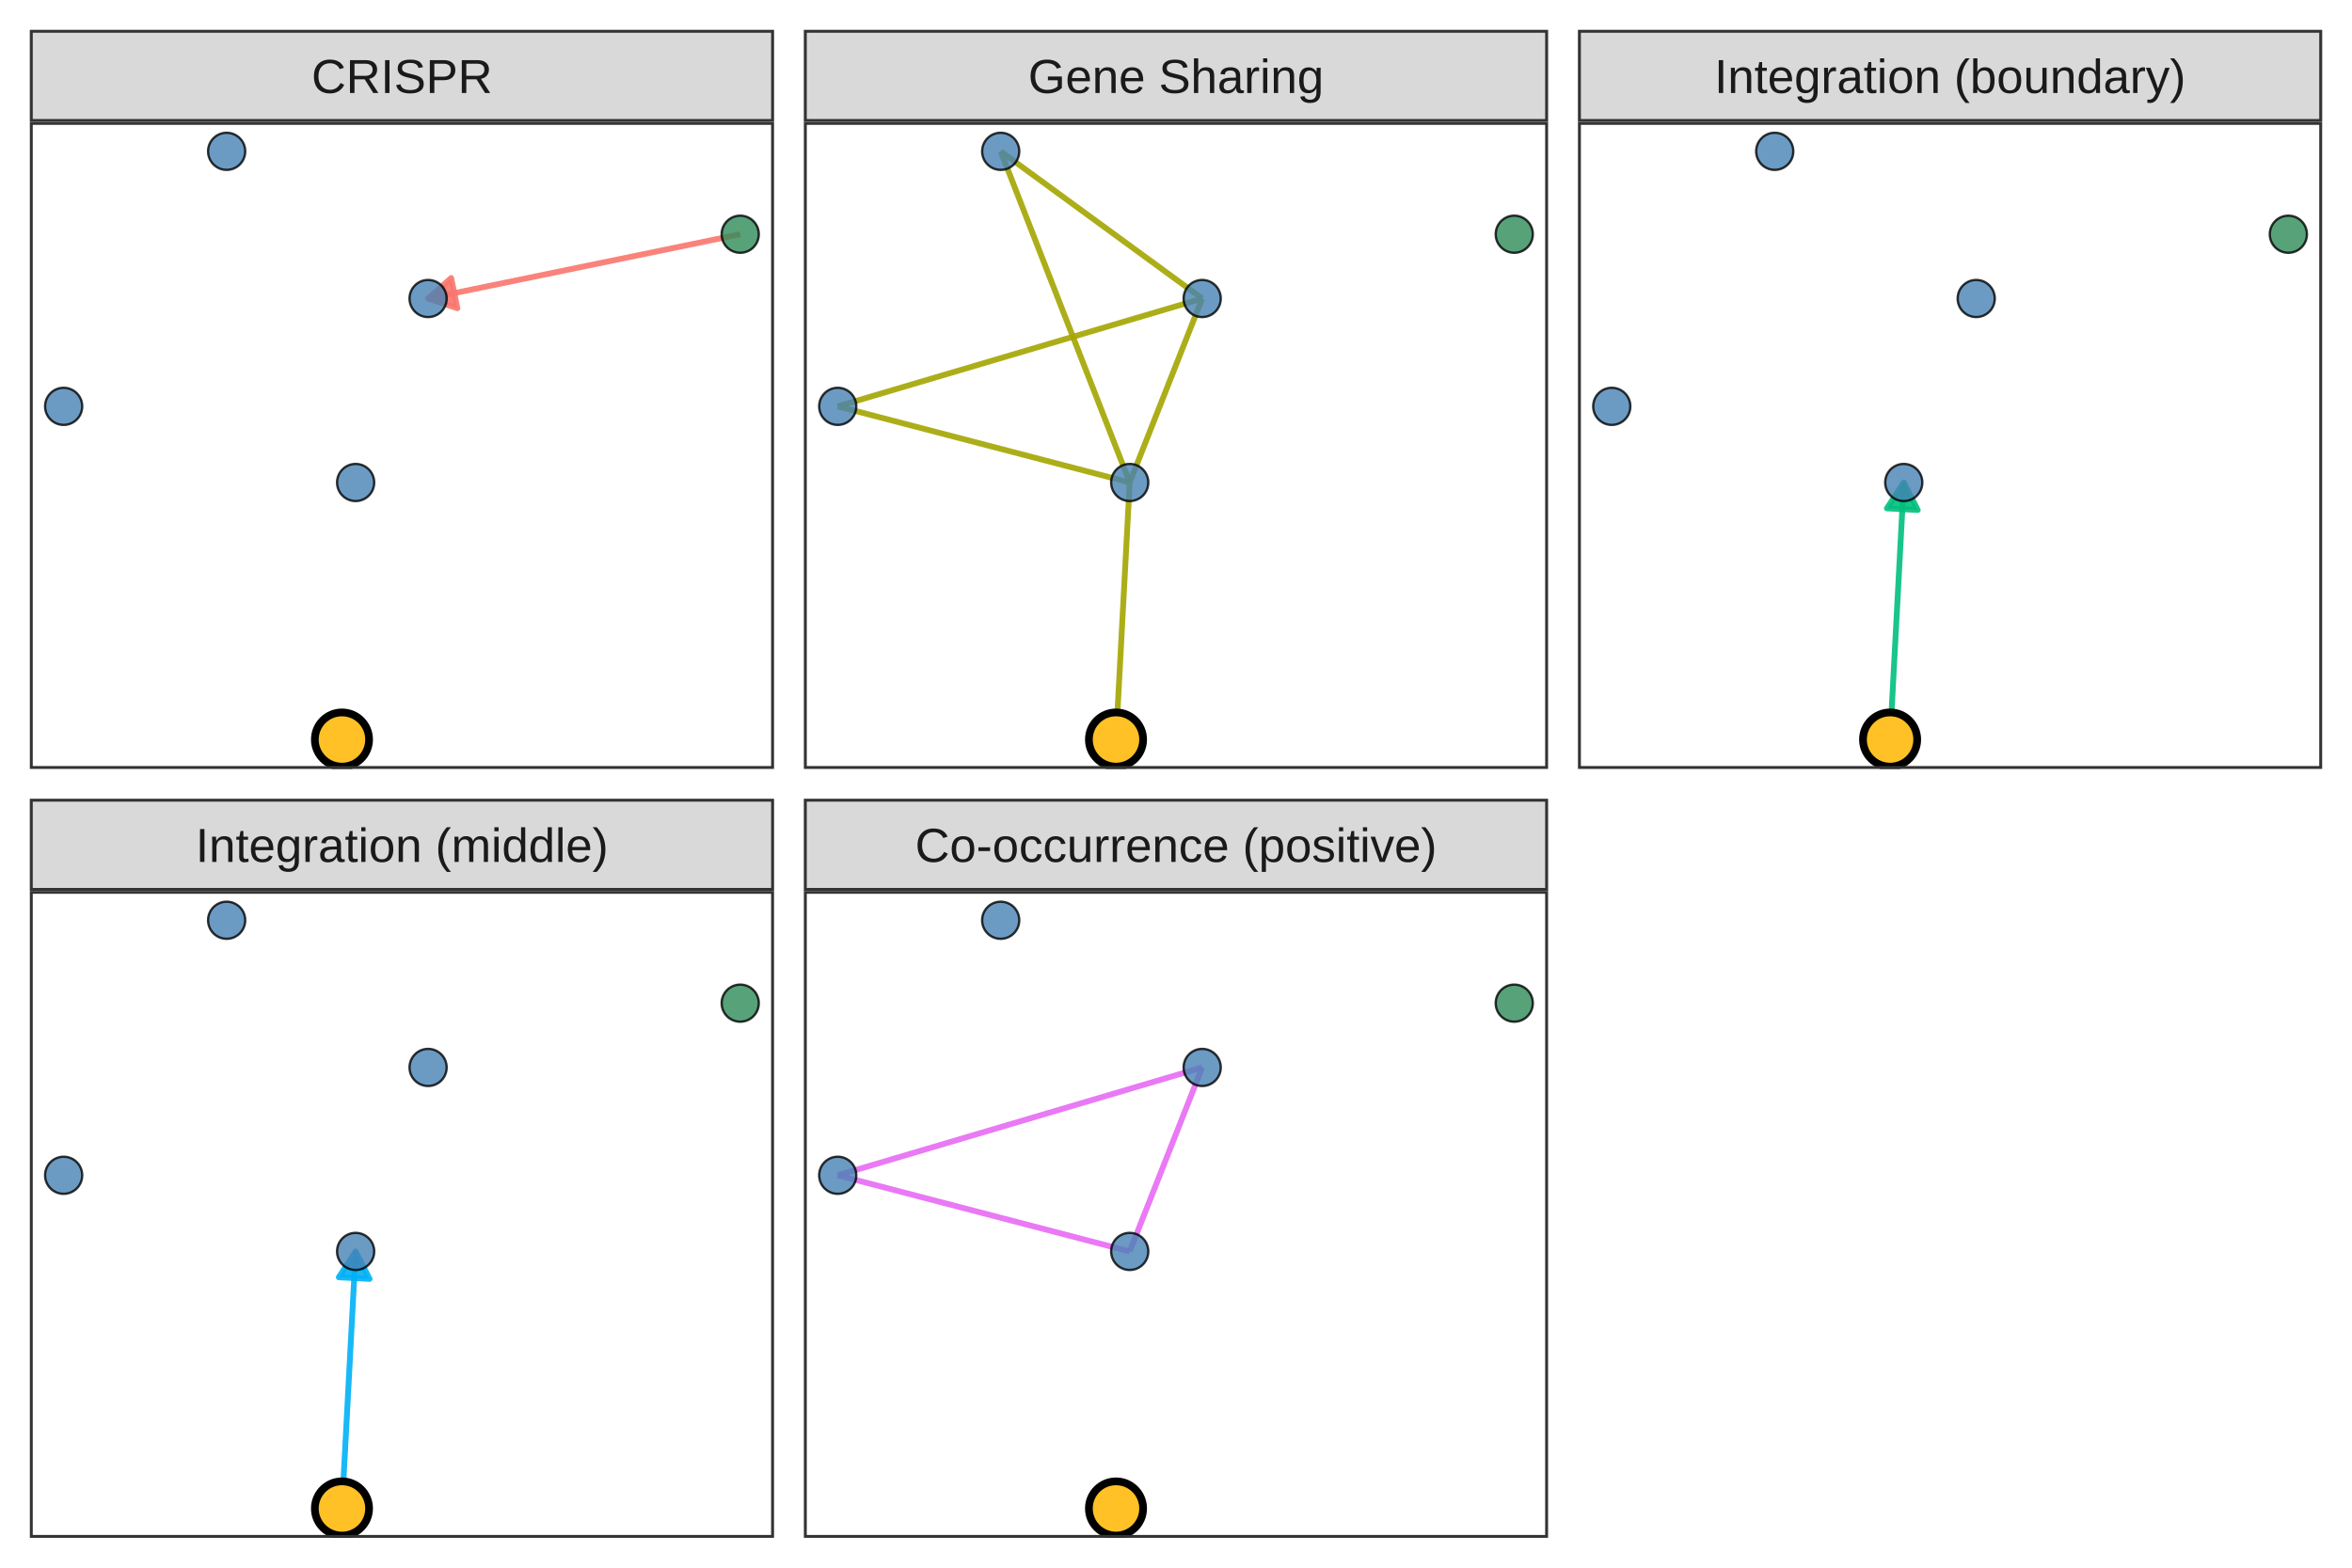
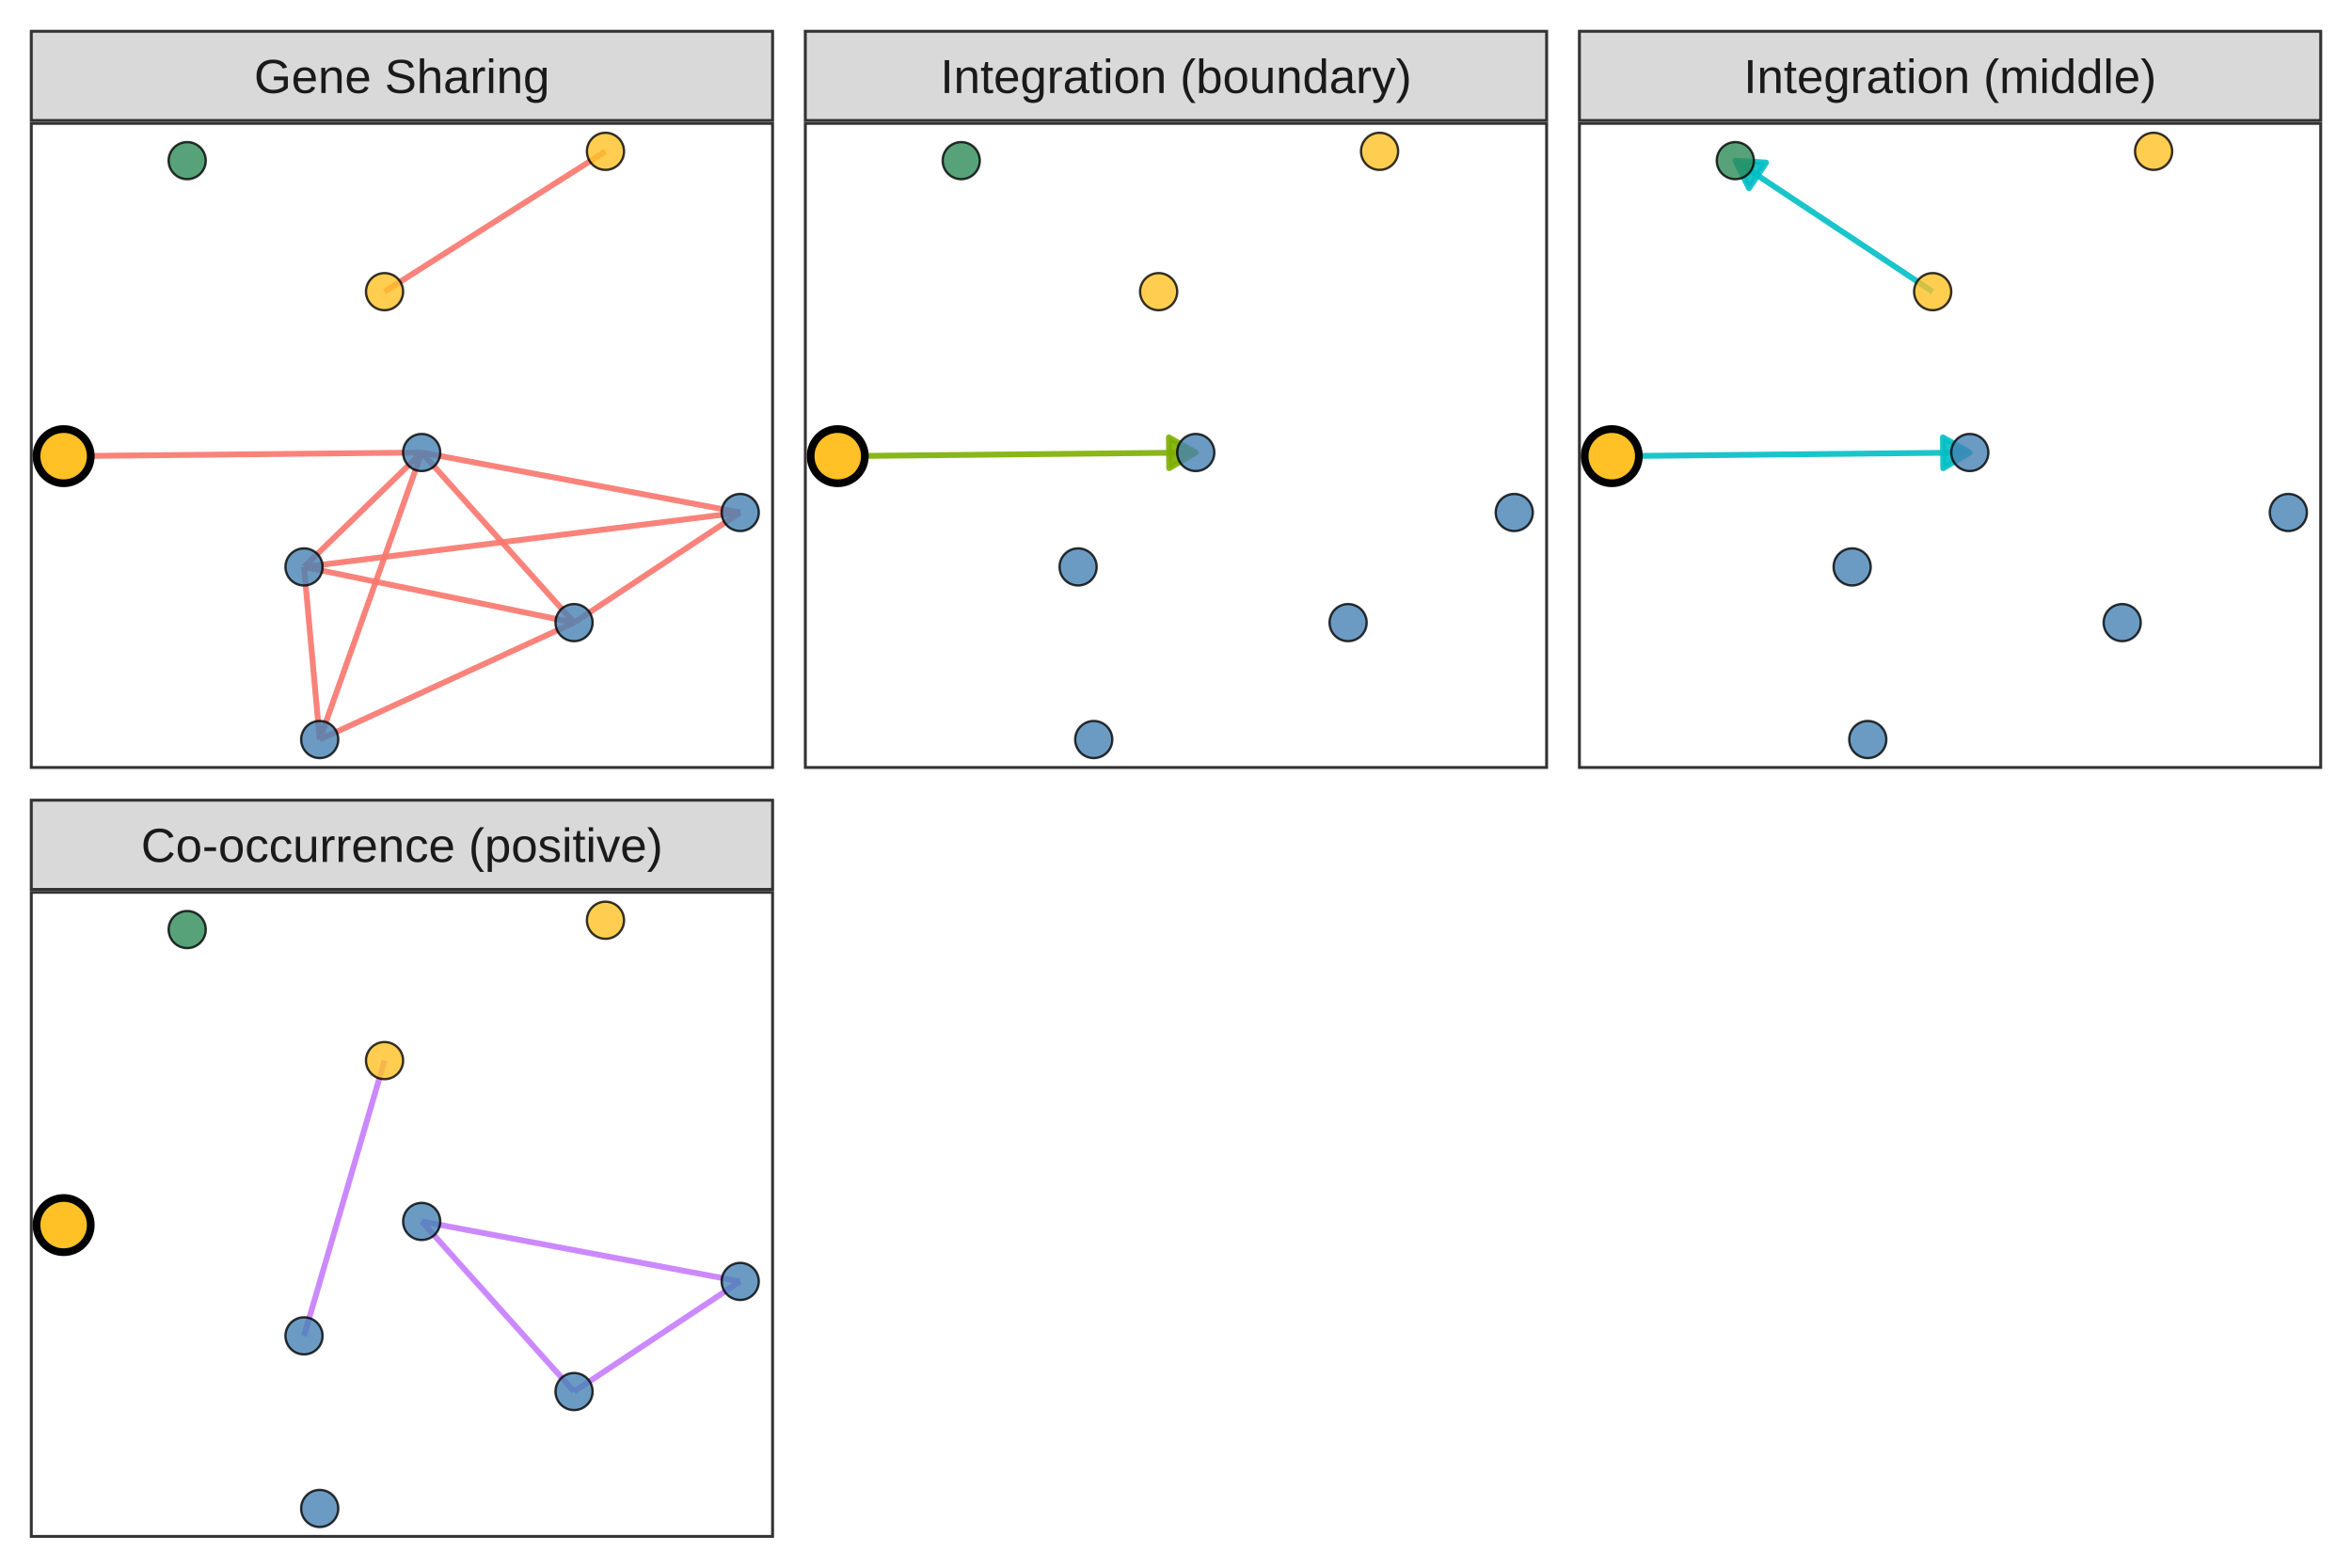
<svg xmlns="http://www.w3.org/2000/svg" width="432.00pt" height="288.00pt" viewBox="0 0 432.00 288.00">
  <g class="svglite">
    <defs>
      <style type="text/css">
    .svglite line, .svglite polyline, .svglite polygon, .svglite path, .svglite rect, .svglite circle {
      fill: none;
      stroke: #000000;
      stroke-linecap: round;
      stroke-linejoin: round;
      stroke-miterlimit: 10.00;
    }
    .svglite text {
      white-space: pre;
    }
    .svglite g.glyphgroup path {
      fill: inherit;
      stroke: none;
    }
  </style>
    </defs>
    <rect width="100%" height="100%" style="stroke: none; fill: #FFFFFF;" />
    <defs>
      <clipPath id="cpMC4wMHw0MzIuMDB8MC4wMHwyODguMDA=">
        <rect x="0.00" y="0.00" width="432.00" height="288.00" />
      </clipPath>
    </defs>
    <g clip-path="url(#cpMC4wMHw0MzIuMDB8MC4wMHwyODguMDA=)">
      <rect x="0" y="0.00" width="432.00" height="288.00" style="stroke-width: 1.07; stroke: #FFFFFF; fill: #FFFFFF;" />
    </g>
    <defs>
      <clipPath id="cpNS40OHwxNDIuMTd8MjIuNDB8MTQxLjI2">
        <rect x="5.48" y="22.40" width="136.69" height="118.86" />
      </clipPath>
    </defs>
    <g clip-path="url(#cpNS40OHwxNDIuMTd8MjIuNDB8MTQxLjI2)">
      <rect x="5.48" y="22.40" width="136.69" height="118.86" style="stroke-width: 1.07; stroke: none; fill: #FFFFFF;" />
-       <line x1="135.96" y1="43.03" x2="78.63" y2="54.84" style="stroke-width: 1.07; stroke: #F8766D; stroke-opacity: 0.90; stroke-linecap: butt;" />
-       <polygon points="82.87,51.07 78.63,54.84 84.01,56.63 " style="stroke-width: 1.07; stroke: #F8766D; stroke-opacity: 0.90; stroke-linecap: butt; fill: #F8766D; fill-opacity: 0.90;" />
-       <circle cx="135.96" cy="43.03" r="3.41" style="stroke-width: 0.43; stroke: #000000; stroke-opacity: 0.80; fill: #2E8B57; fill-opacity: 0.80;" />
-       <circle cx="62.81" cy="135.86" r="4.98" style="stroke-width: 1.42; fill: #FFC125;" />
-       <circle cx="65.32" cy="88.64" r="3.41" style="stroke-width: 0.43; stroke: #000000; stroke-opacity: 0.80; fill: #4682B4; fill-opacity: 0.80;" />
-       <circle cx="11.69" cy="74.65" r="3.41" style="stroke-width: 0.43; stroke: #000000; stroke-opacity: 0.80; fill: #4682B4; fill-opacity: 0.80;" />
-       <circle cx="41.63" cy="27.80" r="3.41" style="stroke-width: 0.43; stroke: #000000; stroke-opacity: 0.80; fill: #4682B4; fill-opacity: 0.80;" />
-       <circle cx="78.63" cy="54.84" r="3.41" style="stroke-width: 0.43; stroke: #000000; stroke-opacity: 0.80; fill: #4682B4; fill-opacity: 0.80;" />
+       <line x1="11.69" y1="83.80" x2="77.45" y2="83.13" style="stroke-width: 1.07; stroke: #F8766D; stroke-opacity: 0.90; stroke-linecap: butt;" />
+       <line x1="70.63" y1="53.58" x2="111.21" y2="27.80" style="stroke-width: 1.07; stroke: #F8766D; stroke-opacity: 0.90; stroke-linecap: butt;" />
+       <line x1="55.84" y1="104.15" x2="77.45" y2="83.13" style="stroke-width: 1.07; stroke: #F8766D; stroke-opacity: 0.90; stroke-linecap: butt;" />
+       <line x1="77.45" y1="83.13" x2="135.96" y2="94.15" style="stroke-width: 1.07; stroke: #F8766D; stroke-opacity: 0.90; stroke-linecap: butt;" />
+       <line x1="77.45" y1="83.13" x2="105.44" y2="114.38" style="stroke-width: 1.07; stroke: #F8766D; stroke-opacity: 0.90; stroke-linecap: butt;" />
+       <line x1="135.96" y1="94.15" x2="55.84" y2="104.15" style="stroke-width: 1.07; stroke: #F8766D; stroke-opacity: 0.90; stroke-linecap: butt;" />
+       <line x1="135.96" y1="94.15" x2="105.44" y2="114.38" style="stroke-width: 1.07; stroke: #F8766D; stroke-opacity: 0.90; stroke-linecap: butt;" />
+       <line x1="58.72" y1="135.86" x2="55.84" y2="104.15" style="stroke-width: 1.07; stroke: #F8766D; stroke-opacity: 0.90; stroke-linecap: butt;" />
+       <line x1="58.72" y1="135.86" x2="77.45" y2="83.13" style="stroke-width: 1.07; stroke: #F8766D; stroke-opacity: 0.90; stroke-linecap: butt;" />
+       <line x1="58.72" y1="135.86" x2="105.44" y2="114.38" style="stroke-width: 1.07; stroke: #F8766D; stroke-opacity: 0.90; stroke-linecap: butt;" />
+       <line x1="105.44" y1="114.38" x2="55.84" y2="104.15" style="stroke-width: 1.07; stroke: #F8766D; stroke-opacity: 0.90; stroke-linecap: butt;" />
+       <circle cx="34.38" cy="29.51" r="3.41" style="stroke-width: 0.43; stroke: #000000; stroke-opacity: 0.80; fill: #2E8B57; fill-opacity: 0.80;" />
+       <circle cx="11.69" cy="83.80" r="4.98" style="stroke-width: 1.42; fill: #FFC125;" />
+       <circle cx="70.63" cy="53.58" r="3.41" style="stroke-width: 0.43; stroke: #000000; stroke-opacity: 0.80; fill: #FFC125; fill-opacity: 0.80;" />
+       <circle cx="111.21" cy="27.80" r="3.41" style="stroke-width: 0.43; stroke: #000000; stroke-opacity: 0.80; fill: #FFC125; fill-opacity: 0.80;" />
+       <circle cx="55.84" cy="104.15" r="3.41" style="stroke-width: 0.43; stroke: #000000; stroke-opacity: 0.80; fill: #4682B4; fill-opacity: 0.80;" />
+       <circle cx="77.45" cy="83.13" r="3.41" style="stroke-width: 0.43; stroke: #000000; stroke-opacity: 0.80; fill: #4682B4; fill-opacity: 0.80;" />
+       <circle cx="135.96" cy="94.15" r="3.41" style="stroke-width: 0.43; stroke: #000000; stroke-opacity: 0.80; fill: #4682B4; fill-opacity: 0.80;" />
+       <circle cx="58.72" cy="135.86" r="3.41" style="stroke-width: 0.43; stroke: #000000; stroke-opacity: 0.80; fill: #4682B4; fill-opacity: 0.80;" />
+       <circle cx="105.44" cy="114.38" r="3.41" style="stroke-width: 0.43; stroke: #000000; stroke-opacity: 0.80; fill: #4682B4; fill-opacity: 0.80;" />
      <rect x="5.48" y="22.40" width="136.69" height="118.86" style="stroke-width: 1.07; stroke: #333333;" />
    </g>
    <g clip-path="url(#cpMC4wMHw0MzIuMDB8MC4wMHwyODguMDA=)">
</g>
    <defs>
      <clipPath id="cpNS40OHwxNDIuMTd8MTYzLjY2fDI4Mi41Mg==">
        <rect x="5.48" y="163.66" width="136.69" height="118.86" />
      </clipPath>
    </defs>
    <g clip-path="url(#cpNS40OHwxNDIuMTd8MTYzLjY2fDI4Mi41Mg==)">
      <rect x="5.48" y="163.66" width="136.69" height="118.86" style="stroke-width: 1.07; stroke: none; fill: #FFFFFF;" />
-       <line x1="62.81" y1="277.12" x2="65.32" y2="229.90" style="stroke-width: 1.07; stroke: #00B0F6; stroke-opacity: 0.90; stroke-linecap: butt;" />
-       <polygon points="67.89,234.95 65.32,229.90 62.23,234.65 " style="stroke-width: 1.07; stroke: #00B0F6; stroke-opacity: 0.90; stroke-linecap: butt; fill: #00B0F6; fill-opacity: 0.90;" />
-       <circle cx="135.96" cy="184.29" r="3.41" style="stroke-width: 0.43; stroke: #000000; stroke-opacity: 0.80; fill: #2E8B57; fill-opacity: 0.80;" />
-       <circle cx="62.81" cy="277.12" r="4.98" style="stroke-width: 1.42; fill: #FFC125;" />
-       <circle cx="65.32" cy="229.90" r="3.41" style="stroke-width: 0.43; stroke: #000000; stroke-opacity: 0.80; fill: #4682B4; fill-opacity: 0.80;" />
-       <circle cx="11.69" cy="215.91" r="3.41" style="stroke-width: 0.43; stroke: #000000; stroke-opacity: 0.80; fill: #4682B4; fill-opacity: 0.80;" />
-       <circle cx="41.63" cy="169.06" r="3.41" style="stroke-width: 0.43; stroke: #000000; stroke-opacity: 0.80; fill: #4682B4; fill-opacity: 0.80;" />
-       <circle cx="78.63" cy="196.10" r="3.41" style="stroke-width: 0.43; stroke: #000000; stroke-opacity: 0.80; fill: #4682B4; fill-opacity: 0.80;" />
+       <line x1="70.63" y1="194.84" x2="55.84" y2="245.41" style="stroke-width: 1.07; stroke: #C77CFF; stroke-opacity: 0.90; stroke-linecap: butt;" />
+       <line x1="77.45" y1="224.39" x2="135.96" y2="235.41" style="stroke-width: 1.07; stroke: #C77CFF; stroke-opacity: 0.90; stroke-linecap: butt;" />
+       <line x1="77.45" y1="224.39" x2="105.44" y2="255.64" style="stroke-width: 1.07; stroke: #C77CFF; stroke-opacity: 0.90; stroke-linecap: butt;" />
+       <line x1="135.96" y1="235.41" x2="105.44" y2="255.64" style="stroke-width: 1.07; stroke: #C77CFF; stroke-opacity: 0.90; stroke-linecap: butt;" />
+       <circle cx="34.38" cy="170.77" r="3.41" style="stroke-width: 0.43; stroke: #000000; stroke-opacity: 0.80; fill: #2E8B57; fill-opacity: 0.80;" />
+       <circle cx="11.69" cy="225.06" r="4.98" style="stroke-width: 1.42; fill: #FFC125;" />
+       <circle cx="70.63" cy="194.84" r="3.41" style="stroke-width: 0.43; stroke: #000000; stroke-opacity: 0.80; fill: #FFC125; fill-opacity: 0.80;" />
+       <circle cx="111.21" cy="169.06" r="3.41" style="stroke-width: 0.43; stroke: #000000; stroke-opacity: 0.80; fill: #FFC125; fill-opacity: 0.80;" />
+       <circle cx="55.84" cy="245.41" r="3.41" style="stroke-width: 0.43; stroke: #000000; stroke-opacity: 0.80; fill: #4682B4; fill-opacity: 0.80;" />
+       <circle cx="77.45" cy="224.39" r="3.41" style="stroke-width: 0.43; stroke: #000000; stroke-opacity: 0.80; fill: #4682B4; fill-opacity: 0.80;" />
+       <circle cx="135.96" cy="235.41" r="3.41" style="stroke-width: 0.43; stroke: #000000; stroke-opacity: 0.80; fill: #4682B4; fill-opacity: 0.80;" />
+       <circle cx="58.72" cy="277.12" r="3.41" style="stroke-width: 0.43; stroke: #000000; stroke-opacity: 0.80; fill: #4682B4; fill-opacity: 0.80;" />
+       <circle cx="105.44" cy="255.64" r="3.41" style="stroke-width: 0.43; stroke: #000000; stroke-opacity: 0.80; fill: #4682B4; fill-opacity: 0.80;" />
      <rect x="5.48" y="163.66" width="136.69" height="118.86" style="stroke-width: 1.07; stroke: #333333;" />
    </g>
    <g clip-path="url(#cpMC4wMHw0MzIuMDB8MC4wMHwyODguMDA=)">
</g>
    <defs>
      <clipPath id="cpMTQ3LjY1fDI4NC4zNXwyMi40MHwxNDEuMjY=">
        <rect x="147.65" y="22.40" width="136.69" height="118.86" />
      </clipPath>
    </defs>
    <g clip-path="url(#cpMTQ3LjY1fDI4NC4zNXwyMi40MHwxNDEuMjY=)">
      <rect x="147.65" y="22.40" width="136.69" height="118.86" style="stroke-width: 1.07; stroke: none; fill: #FFFFFF;" />
-       <line x1="204.98" y1="135.86" x2="207.50" y2="88.64" style="stroke-width: 1.07; stroke: #A3A500; stroke-opacity: 0.90; stroke-linecap: butt;" />
-       <line x1="207.50" y1="88.64" x2="153.87" y2="74.65" style="stroke-width: 1.07; stroke: #A3A500; stroke-opacity: 0.90; stroke-linecap: butt;" />
-       <line x1="207.50" y1="88.64" x2="220.81" y2="54.84" style="stroke-width: 1.07; stroke: #A3A500; stroke-opacity: 0.90; stroke-linecap: butt;" />
-       <line x1="153.87" y1="74.65" x2="220.81" y2="54.84" style="stroke-width: 1.07; stroke: #A3A500; stroke-opacity: 0.90; stroke-linecap: butt;" />
-       <line x1="183.80" y1="27.80" x2="207.50" y2="88.64" style="stroke-width: 1.07; stroke: #A3A500; stroke-opacity: 0.90; stroke-linecap: butt;" />
-       <line x1="183.80" y1="27.80" x2="220.81" y2="54.84" style="stroke-width: 1.07; stroke: #A3A500; stroke-opacity: 0.90; stroke-linecap: butt;" />
-       <circle cx="278.13" cy="43.03" r="3.41" style="stroke-width: 0.43; stroke: #000000; stroke-opacity: 0.80; fill: #2E8B57; fill-opacity: 0.80;" />
-       <circle cx="204.98" cy="135.86" r="4.98" style="stroke-width: 1.42; fill: #FFC125;" />
-       <circle cx="207.50" cy="88.64" r="3.41" style="stroke-width: 0.43; stroke: #000000; stroke-opacity: 0.80; fill: #4682B4; fill-opacity: 0.80;" />
-       <circle cx="153.87" cy="74.65" r="3.41" style="stroke-width: 0.43; stroke: #000000; stroke-opacity: 0.80; fill: #4682B4; fill-opacity: 0.80;" />
-       <circle cx="183.80" cy="27.80" r="3.41" style="stroke-width: 0.43; stroke: #000000; stroke-opacity: 0.80; fill: #4682B4; fill-opacity: 0.80;" />
-       <circle cx="220.81" cy="54.84" r="3.41" style="stroke-width: 0.43; stroke: #000000; stroke-opacity: 0.80; fill: #4682B4; fill-opacity: 0.80;" />
+       <line x1="153.87" y1="83.80" x2="219.63" y2="83.13" style="stroke-width: 1.07; stroke: #7CAE00; stroke-opacity: 0.90; stroke-linecap: butt;" />
+       <polygon points="214.75,86.02 219.63,83.13 214.69,80.35 " style="stroke-width: 1.07; stroke: #7CAE00; stroke-opacity: 0.90; stroke-linecap: butt; fill: #7CAE00; fill-opacity: 0.90;" />
+       <circle cx="176.55" cy="29.51" r="3.41" style="stroke-width: 0.43; stroke: #000000; stroke-opacity: 0.80; fill: #2E8B57; fill-opacity: 0.80;" />
+       <circle cx="153.87" cy="83.80" r="4.98" style="stroke-width: 1.42; fill: #FFC125;" />
+       <circle cx="212.81" cy="53.58" r="3.41" style="stroke-width: 0.43; stroke: #000000; stroke-opacity: 0.80; fill: #FFC125; fill-opacity: 0.80;" />
+       <circle cx="253.39" cy="27.80" r="3.41" style="stroke-width: 0.43; stroke: #000000; stroke-opacity: 0.80; fill: #FFC125; fill-opacity: 0.80;" />
+       <circle cx="198.02" cy="104.15" r="3.41" style="stroke-width: 0.43; stroke: #000000; stroke-opacity: 0.80; fill: #4682B4; fill-opacity: 0.80;" />
+       <circle cx="219.63" cy="83.13" r="3.41" style="stroke-width: 0.43; stroke: #000000; stroke-opacity: 0.80; fill: #4682B4; fill-opacity: 0.80;" />
+       <circle cx="278.13" cy="94.15" r="3.41" style="stroke-width: 0.43; stroke: #000000; stroke-opacity: 0.80; fill: #4682B4; fill-opacity: 0.80;" />
+       <circle cx="200.89" cy="135.86" r="3.41" style="stroke-width: 0.43; stroke: #000000; stroke-opacity: 0.80; fill: #4682B4; fill-opacity: 0.80;" />
+       <circle cx="247.61" cy="114.38" r="3.41" style="stroke-width: 0.43; stroke: #000000; stroke-opacity: 0.80; fill: #4682B4; fill-opacity: 0.80;" />
      <rect x="147.65" y="22.40" width="136.69" height="118.86" style="stroke-width: 1.07; stroke: #333333;" />
-     </g>
-     <g clip-path="url(#cpMC4wMHw0MzIuMDB8MC4wMHwyODguMDA=)">
- </g>
-     <defs>
-       <clipPath id="cpMTQ3LjY1fDI4NC4zNXwxNjMuNjZ8MjgyLjUy">
-         <rect x="147.65" y="163.66" width="136.69" height="118.86" />
-       </clipPath>
-     </defs>
-     <g clip-path="url(#cpMTQ3LjY1fDI4NC4zNXwxNjMuNjZ8MjgyLjUy)">
-       <rect x="147.65" y="163.66" width="136.69" height="118.86" style="stroke-width: 1.07; stroke: none; fill: #FFFFFF;" />
-       <line x1="207.50" y1="229.90" x2="153.87" y2="215.91" style="stroke-width: 1.07; stroke: #E76BF3; stroke-opacity: 0.90; stroke-linecap: butt;" />
-       <line x1="207.50" y1="229.90" x2="220.81" y2="196.10" style="stroke-width: 1.07; stroke: #E76BF3; stroke-opacity: 0.90; stroke-linecap: butt;" />
-       <line x1="153.87" y1="215.91" x2="220.81" y2="196.10" style="stroke-width: 1.07; stroke: #E76BF3; stroke-opacity: 0.90; stroke-linecap: butt;" />
-       <circle cx="278.13" cy="184.29" r="3.41" style="stroke-width: 0.43; stroke: #000000; stroke-opacity: 0.80; fill: #2E8B57; fill-opacity: 0.80;" />
-       <circle cx="204.98" cy="277.12" r="4.98" style="stroke-width: 1.42; fill: #FFC125;" />
-       <circle cx="207.50" cy="229.90" r="3.41" style="stroke-width: 0.43; stroke: #000000; stroke-opacity: 0.80; fill: #4682B4; fill-opacity: 0.80;" />
-       <circle cx="153.87" cy="215.91" r="3.41" style="stroke-width: 0.43; stroke: #000000; stroke-opacity: 0.80; fill: #4682B4; fill-opacity: 0.80;" />
-       <circle cx="183.80" cy="169.06" r="3.41" style="stroke-width: 0.43; stroke: #000000; stroke-opacity: 0.80; fill: #4682B4; fill-opacity: 0.80;" />
-       <circle cx="220.81" cy="196.10" r="3.41" style="stroke-width: 0.43; stroke: #000000; stroke-opacity: 0.80; fill: #4682B4; fill-opacity: 0.80;" />
-       <rect x="147.65" y="163.66" width="136.69" height="118.86" style="stroke-width: 1.07; stroke: #333333;" />
    </g>
    <g clip-path="url(#cpMC4wMHw0MzIuMDB8MC4wMHwyODguMDA=)">
</g>
    <defs>
      <clipPath id="cpMjg5LjgzfDQyNi41MnwyMi40MHwxNDEuMjY=">
        <rect x="289.83" y="22.40" width="136.69" height="118.86" />
      </clipPath>
    </defs>
    <g clip-path="url(#cpMjg5LjgzfDQyNi41MnwyMi40MHwxNDEuMjY=)">
      <rect x="289.83" y="22.40" width="136.69" height="118.86" style="stroke-width: 1.07; stroke: none; fill: #FFFFFF;" />
-       <line x1="347.16" y1="135.86" x2="349.67" y2="88.64" style="stroke-width: 1.07; stroke: #00BF7D; stroke-opacity: 0.90; stroke-linecap: butt;" />
-       <polygon points="352.24,93.69 349.67,88.64 346.58,93.39 " style="stroke-width: 1.07; stroke: #00BF7D; stroke-opacity: 0.90; stroke-linecap: butt; fill: #00BF7D; fill-opacity: 0.90;" />
-       <circle cx="420.31" cy="43.03" r="3.41" style="stroke-width: 0.43; stroke: #000000; stroke-opacity: 0.80; fill: #2E8B57; fill-opacity: 0.80;" />
-       <circle cx="347.16" cy="135.86" r="4.98" style="stroke-width: 1.42; fill: #FFC125;" />
-       <circle cx="349.67" cy="88.64" r="3.41" style="stroke-width: 0.43; stroke: #000000; stroke-opacity: 0.80; fill: #4682B4; fill-opacity: 0.80;" />
-       <circle cx="296.04" cy="74.65" r="3.41" style="stroke-width: 0.43; stroke: #000000; stroke-opacity: 0.80; fill: #4682B4; fill-opacity: 0.80;" />
-       <circle cx="325.97" cy="27.80" r="3.41" style="stroke-width: 0.43; stroke: #000000; stroke-opacity: 0.80; fill: #4682B4; fill-opacity: 0.80;" />
-       <circle cx="362.98" cy="54.84" r="3.41" style="stroke-width: 0.43; stroke: #000000; stroke-opacity: 0.80; fill: #4682B4; fill-opacity: 0.80;" />
+       <line x1="296.04" y1="83.80" x2="361.80" y2="83.13" style="stroke-width: 1.07; stroke: #00BFC4; stroke-opacity: 0.90; stroke-linecap: butt;" />
+       <polygon points="356.92,86.02 361.80,83.13 356.86,80.35 " style="stroke-width: 1.07; stroke: #00BFC4; stroke-opacity: 0.90; stroke-linecap: butt; fill: #00BFC4; fill-opacity: 0.90;" />
+       <line x1="354.98" y1="53.58" x2="318.73" y2="29.51" style="stroke-width: 1.07; stroke: #00BFC4; stroke-opacity: 0.90; stroke-linecap: butt;" />
+       <polygon points="324.38,29.87 318.73,29.51 321.25,34.59 " style="stroke-width: 1.07; stroke: #00BFC4; stroke-opacity: 0.90; stroke-linecap: butt; fill: #00BFC4; fill-opacity: 0.90;" />
+       <circle cx="318.73" cy="29.51" r="3.41" style="stroke-width: 0.43; stroke: #000000; stroke-opacity: 0.80; fill: #2E8B57; fill-opacity: 0.80;" />
+       <circle cx="296.04" cy="83.80" r="4.98" style="stroke-width: 1.42; fill: #FFC125;" />
+       <circle cx="354.98" cy="53.58" r="3.41" style="stroke-width: 0.43; stroke: #000000; stroke-opacity: 0.80; fill: #FFC125; fill-opacity: 0.80;" />
+       <circle cx="395.56" cy="27.80" r="3.41" style="stroke-width: 0.43; stroke: #000000; stroke-opacity: 0.80; fill: #FFC125; fill-opacity: 0.80;" />
+       <circle cx="340.19" cy="104.15" r="3.41" style="stroke-width: 0.43; stroke: #000000; stroke-opacity: 0.80; fill: #4682B4; fill-opacity: 0.80;" />
+       <circle cx="361.80" cy="83.13" r="3.41" style="stroke-width: 0.43; stroke: #000000; stroke-opacity: 0.80; fill: #4682B4; fill-opacity: 0.80;" />
+       <circle cx="420.31" cy="94.15" r="3.41" style="stroke-width: 0.43; stroke: #000000; stroke-opacity: 0.80; fill: #4682B4; fill-opacity: 0.80;" />
+       <circle cx="343.06" cy="135.86" r="3.41" style="stroke-width: 0.43; stroke: #000000; stroke-opacity: 0.80; fill: #4682B4; fill-opacity: 0.80;" />
+       <circle cx="389.79" cy="114.38" r="3.41" style="stroke-width: 0.43; stroke: #000000; stroke-opacity: 0.80; fill: #4682B4; fill-opacity: 0.80;" />
      <rect x="289.83" y="22.40" width="136.69" height="118.86" style="stroke-width: 1.07; stroke: #333333;" />
    </g>
    <g clip-path="url(#cpMC4wMHw0MzIuMDB8MC4wMHwyODguMDA=)">
</g>
    <defs>
      <clipPath id="cpNS40OHwxNDIuMTd8MTQ2Ljc0fDE2My42Ng==">
        <rect x="5.48" y="146.74" width="136.69" height="16.92" />
      </clipPath>
    </defs>
    <g clip-path="url(#cpNS40OHwxNDIuMTd8MTQ2Ljc0fDE2My42Ng==)">
      <rect x="5.48" y="146.74" width="136.69" height="16.92" style="stroke-width: 1.07; stroke: #333333; fill: #D9D9D9;" />
-       <text x="73.83" y="158.35" text-anchor="middle" style="font-size: 8.80px;fill: #1A1A1A; font-family: &quot;Arial&quot;;" textLength="75.72px" lengthAdjust="spacingAndGlyphs">Integration (middle)</text>
-     </g>
-     <g clip-path="url(#cpMC4wMHw0MzIuMDB8MC4wMHwyODguMDA=)">
- </g>
-     <defs>
-       <clipPath id="cpMTQ3LjY1fDI4NC4zNXwxNDYuNzR8MTYzLjY2">
-         <rect x="147.65" y="146.74" width="136.69" height="16.92" />
-       </clipPath>
-     </defs>
-     <g clip-path="url(#cpMTQ3LjY1fDI4NC4zNXwxNDYuNzR8MTYzLjY2)">
-       <rect x="147.65" y="146.74" width="136.69" height="16.92" style="stroke-width: 1.07; stroke: #333333; fill: #D9D9D9;" />
-       <text x="216.00" y="158.35" text-anchor="middle" style="font-size: 8.80px;fill: #1A1A1A; font-family: &quot;Arial&quot;;" textLength="95.80px" lengthAdjust="spacingAndGlyphs">Co-occurrence (positive)</text>
+       <text x="73.83" y="158.35" text-anchor="middle" style="font-size: 8.80px;fill: #1A1A1A; font-family: &quot;Arial&quot;;" textLength="95.80px" lengthAdjust="spacingAndGlyphs">Co-occurrence (positive)</text>
    </g>
    <g clip-path="url(#cpMC4wMHw0MzIuMDB8MC4wMHwyODguMDA=)">
</g>
    <defs>
      <clipPath id="cpNS40OHwxNDIuMTd8NS40OHwyMi40MA==">
        <rect x="5.48" y="5.48" width="136.69" height="16.92" />
      </clipPath>
    </defs>
    <g clip-path="url(#cpNS40OHwxNDIuMTd8NS40OHwyMi40MA==)">
      <rect x="5.48" y="5.48" width="136.69" height="16.92" style="stroke-width: 1.07; stroke: #333333; fill: #D9D9D9;" />
-       <text x="73.83" y="17.09" text-anchor="middle" style="font-size: 8.80px;fill: #1A1A1A; font-family: &quot;Arial&quot;;" textLength="33.27px" lengthAdjust="spacingAndGlyphs">CRISPR</text>
+       <text x="73.83" y="17.09" text-anchor="middle" style="font-size: 8.80px;fill: #1A1A1A; font-family: &quot;Arial&quot;;" textLength="54.27px" lengthAdjust="spacingAndGlyphs">Gene Sharing</text>
    </g>
    <g clip-path="url(#cpMC4wMHw0MzIuMDB8MC4wMHwyODguMDA=)">
</g>
    <defs>
      <clipPath id="cpMTQ3LjY1fDI4NC4zNXw1LjQ4fDIyLjQw">
        <rect x="147.65" y="5.48" width="136.69" height="16.92" />
      </clipPath>
    </defs>
    <g clip-path="url(#cpMTQ3LjY1fDI4NC4zNXw1LjQ4fDIyLjQw)">
      <rect x="147.65" y="5.48" width="136.69" height="16.92" style="stroke-width: 1.07; stroke: #333333; fill: #D9D9D9;" />
-       <text x="216.00" y="17.09" text-anchor="middle" style="font-size: 8.80px;fill: #1A1A1A; font-family: &quot;Arial&quot;;" textLength="54.27px" lengthAdjust="spacingAndGlyphs">Gene Sharing</text>
+       <text x="216.00" y="17.09" text-anchor="middle" style="font-size: 8.80px;fill: #1A1A1A; font-family: &quot;Arial&quot;;" textLength="86.48px" lengthAdjust="spacingAndGlyphs">Integration (boundary)</text>
    </g>
    <g clip-path="url(#cpMC4wMHw0MzIuMDB8MC4wMHwyODguMDA=)">
</g>
    <defs>
      <clipPath id="cpMjg5LjgzfDQyNi41Mnw1LjQ4fDIyLjQw">
        <rect x="289.83" y="5.48" width="136.69" height="16.92" />
      </clipPath>
    </defs>
    <g clip-path="url(#cpMjg5LjgzfDQyNi41Mnw1LjQ4fDIyLjQw)">
      <rect x="289.83" y="5.48" width="136.69" height="16.92" style="stroke-width: 1.07; stroke: #333333; fill: #D9D9D9;" />
-       <text x="358.17" y="17.09" text-anchor="middle" style="font-size: 8.80px;fill: #1A1A1A; font-family: &quot;Arial&quot;;" textLength="86.48px" lengthAdjust="spacingAndGlyphs">Integration (boundary)</text>
+       <text x="358.17" y="17.09" text-anchor="middle" style="font-size: 8.80px;fill: #1A1A1A; font-family: &quot;Arial&quot;;" textLength="75.72px" lengthAdjust="spacingAndGlyphs">Integration (middle)</text>
    </g>
    <g clip-path="url(#cpMC4wMHw0MzIuMDB8MC4wMHwyODguMDA=)">
</g>
  </g>
</svg>
